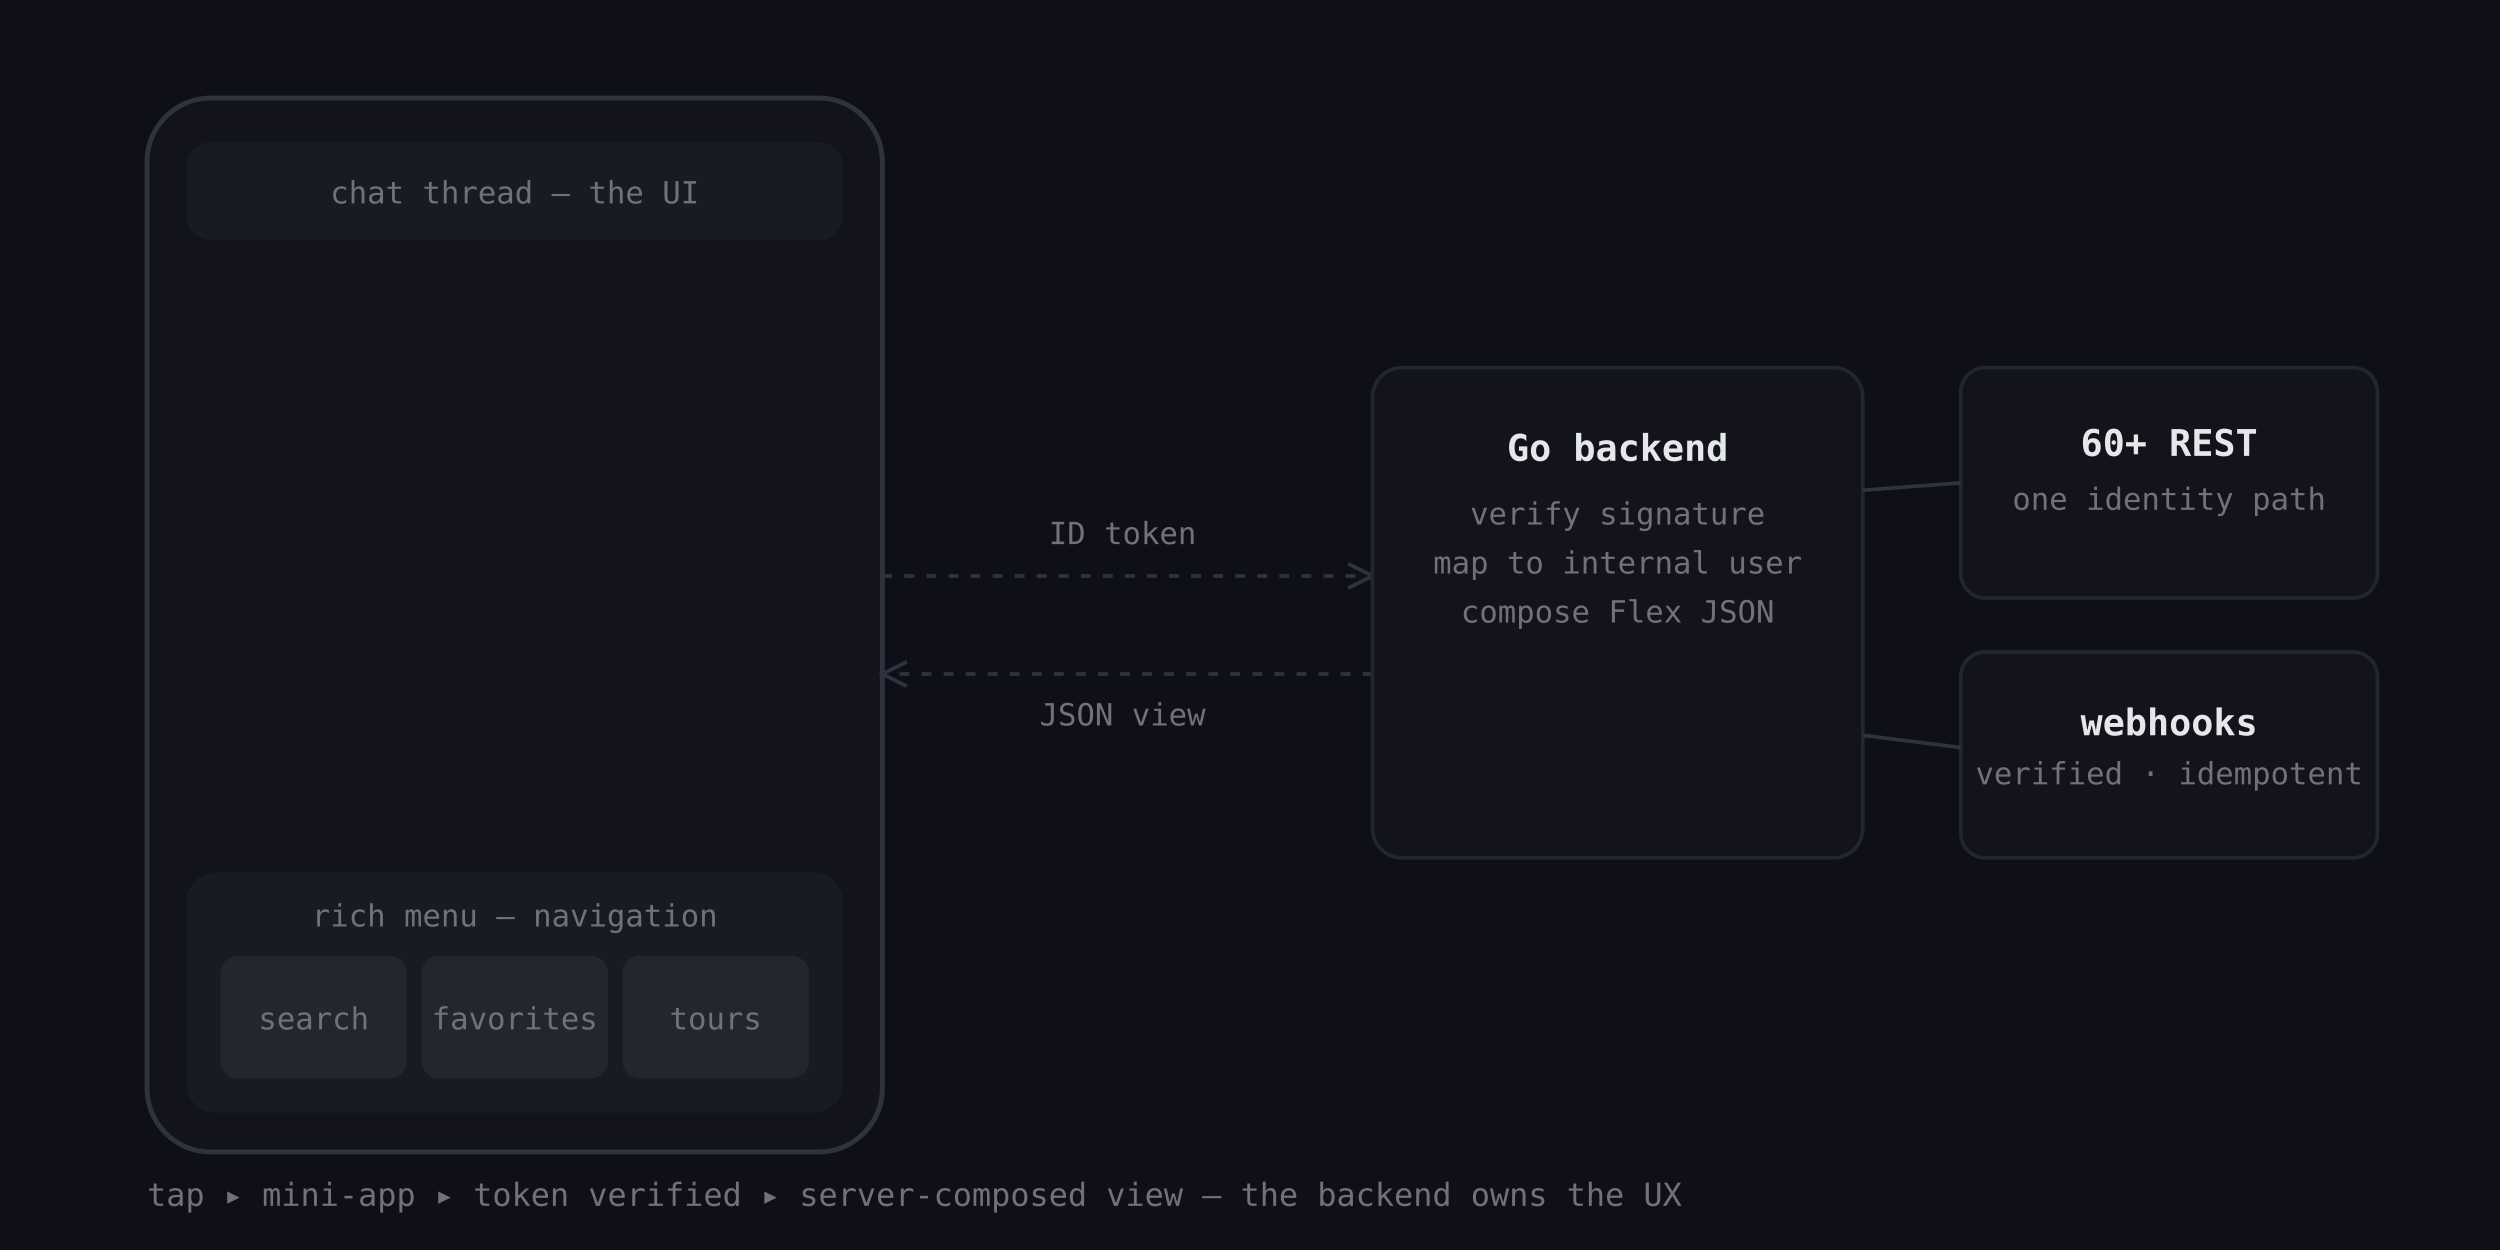
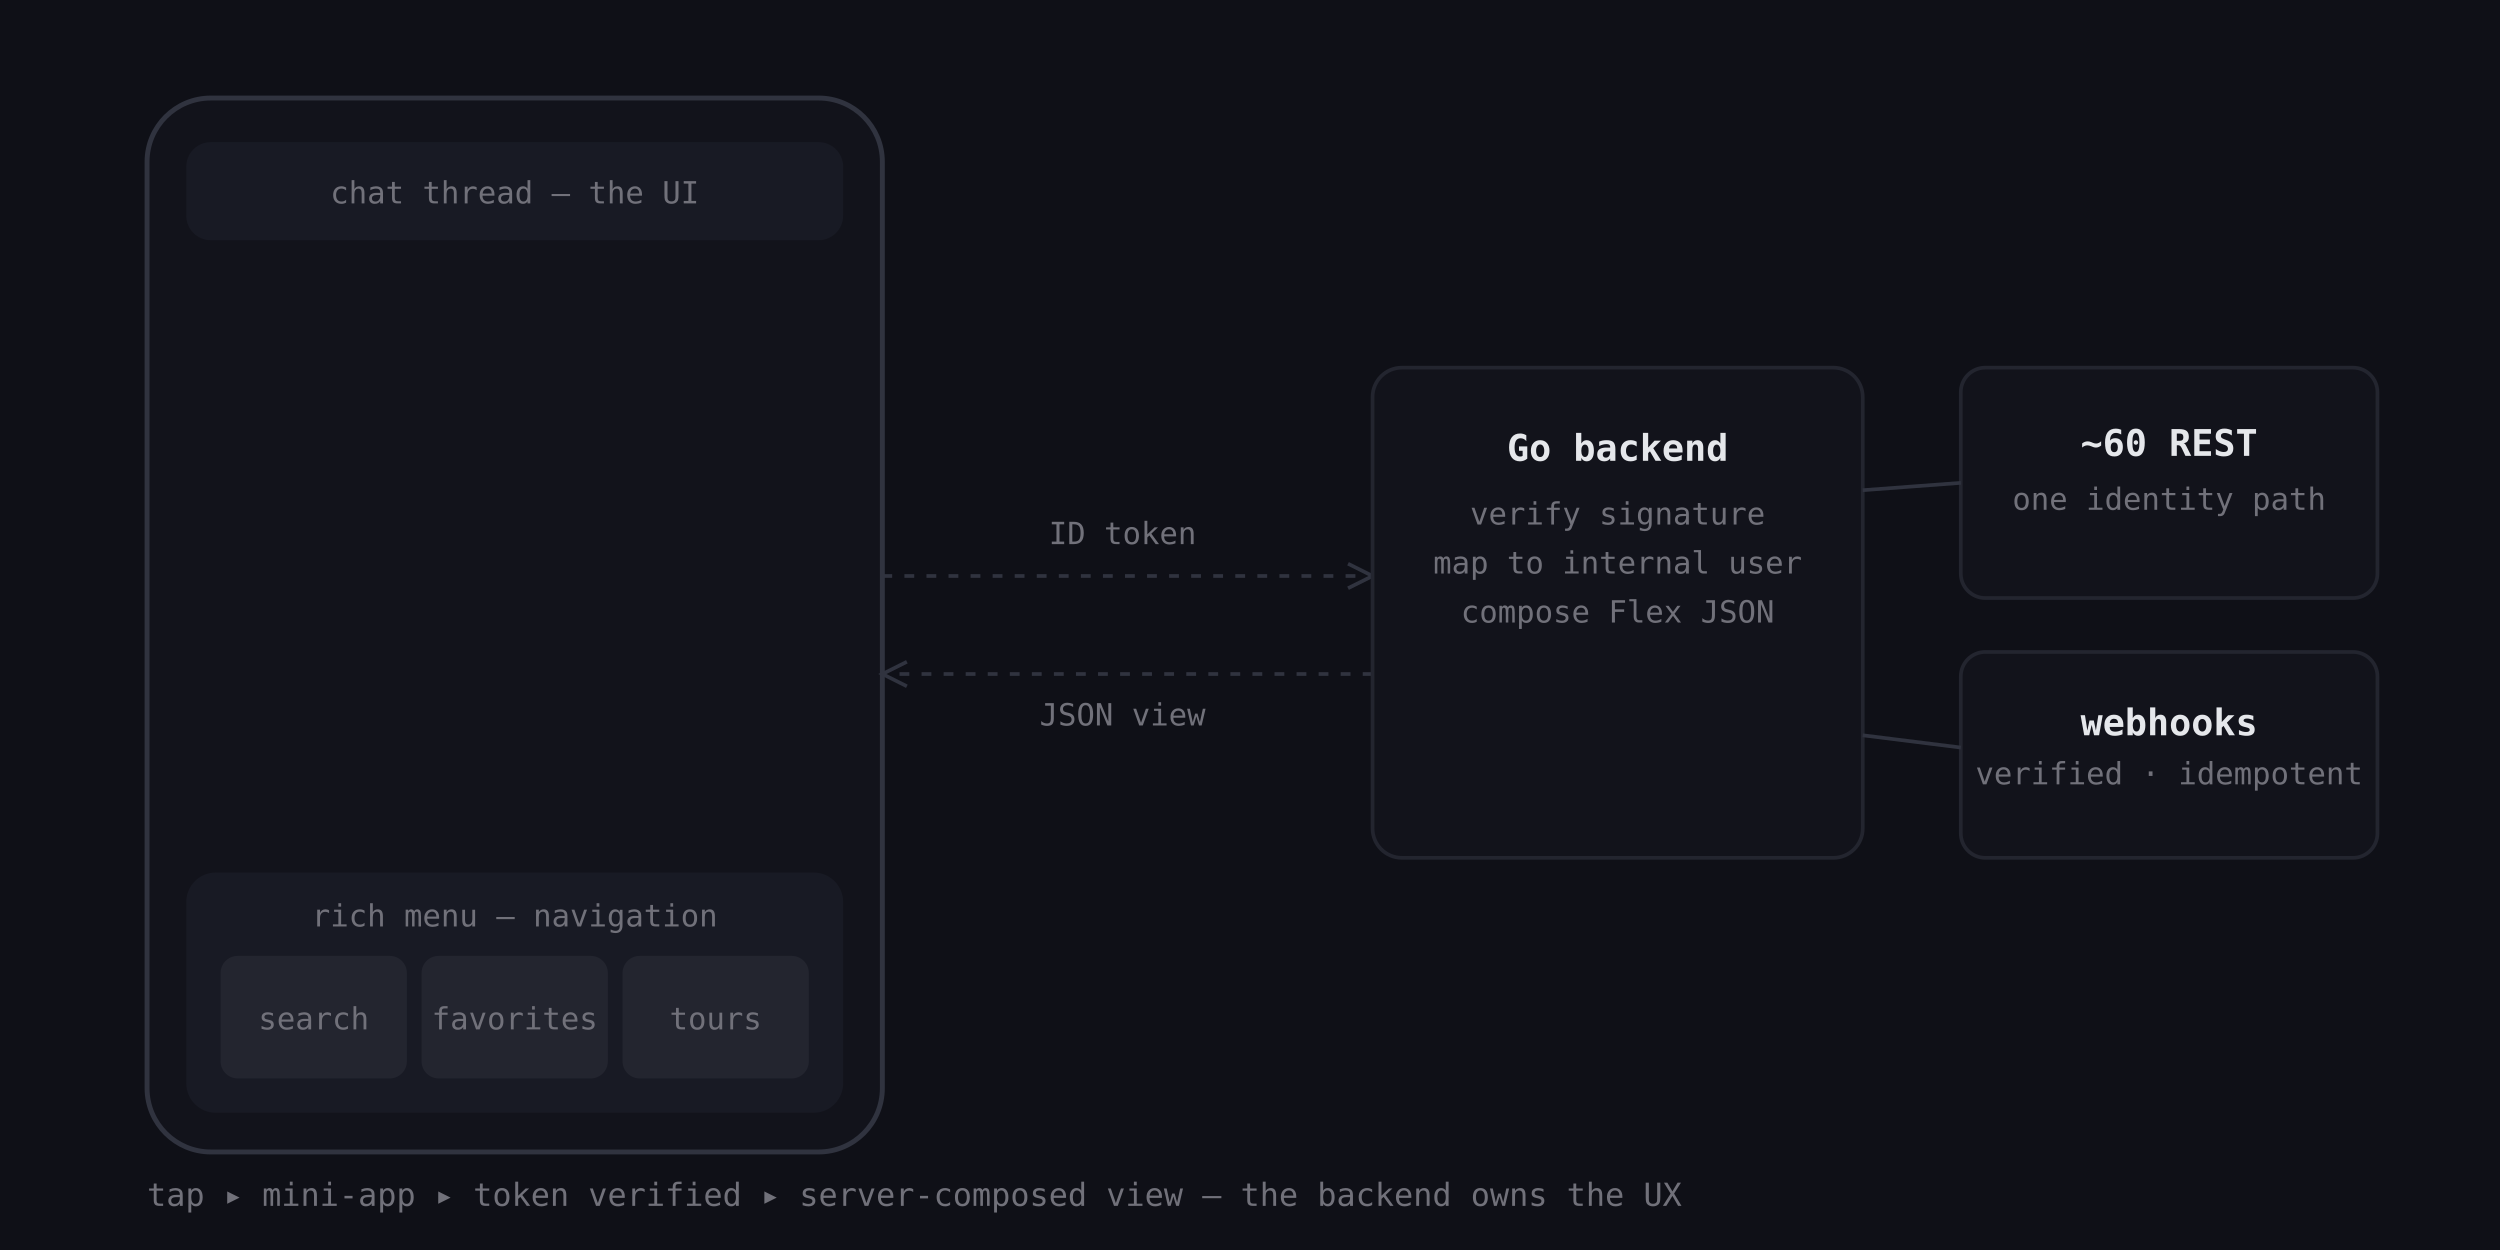
<svg xmlns="http://www.w3.org/2000/svg" viewBox="0 0 1020 510" font-family="ui-monospace,Menlo,monospace">
  <style>
    .box{fill:#12131b;stroke:#23252f;stroke-width:1.5}
    .lbl{fill:#e5e7eb;font-size:15px;font-weight:600}
    .sub{fill:#71717a;font-size:12.5px}
    .cap{fill:#71717a;font-size:13px}
    .line{stroke:#30333f;stroke-width:1.5;fill:none}
    .dot{fill:#38bdf8;opacity:0}
    @keyframes tapmenu{0%,4%{opacity:0;r:6}7%{opacity:0.85;r:10}12%{opacity:0;r:16}100%{opacity:0}}
    @keyframes liff{0%,10%{opacity:0}16%,100%{opacity:1}}
    @keyframes token{0%,18%{transform:translate(360px,235px);opacity:0}20%{opacity:1}32%{transform:translate(560px,235px);opacity:1}34%,100%{opacity:0}}
    @keyframes verify{0%,32%{stroke:#23252f}36%,46%{stroke:#34d399}52%,100%{stroke:#23252f}}
    @keyframes vtext{0%,34%{opacity:0}38%,50%{opacity:1}56%,100%{opacity:0}}
    @keyframes resp{0%,52%{transform:translate(560px,275px);opacity:0}54%{opacity:1}66%{transform:translate(360px,275px);opacity:1}68%,100%{opacity:0}}
    @keyframes cards2{0%,66%{opacity:0}72%,100%{opacity:1}}
    .atap{animation:tapmenu 12s linear infinite}
    .aliff{animation:liff 12s linear infinite}
    .atoken{animation:token 12s linear infinite}
    .averify{animation:verify 12s linear infinite}
    .avtext{animation:vtext 12s linear infinite}
    .aresp{animation:resp 12s linear infinite}
    .acards{animation:cards2 12s linear infinite}
    @media (prefers-reduced-motion:reduce){*{animation:none!important}.dot{opacity:0}.aliff,.acards{opacity:1}.atap,.avtext{opacity:0}}
  </style>
  <rect width="1020" height="510" fill="#0f1017" />
  <rect x="60" y="40" width="300" height="430" rx="26" fill="#12131b" stroke="#30333f" stroke-width="2" />
  <rect x="76" y="58" width="268" height="40" rx="10" fill="#181a24" />
  <text class="sub" x="210" y="83" text-anchor="middle" fill="#a1a1aa">chat thread — the UI</text>
  <g class="aliff" opacity="0">
    <rect x="76" y="112" width="268" height="228" rx="12" fill="#181a24" stroke="#30333f" stroke-width="1.2" />
    <text class="sub" x="92" y="138" fill="#a1a1aa">LIFF mini-app</text>
    <rect x="92" y="152" width="236" height="24" rx="6" fill="#23252f" />
    <text class="sub" x="102" y="169" font-size="11">area · price · layout</text>
    <g class="acards" opacity="0">
      <rect x="92" y="190" width="110" height="120" rx="9" fill="#12131b" stroke="#38bdf8" stroke-width="1" />
      <rect x="100" y="198" width="94" height="44" rx="5" fill="#23252f" />
      <rect x="100" y="252" width="70" height="7" rx="3.5" fill="#30333f" />
      <rect x="100" y="266" width="50" height="7" rx="3.5" fill="#30333f" />
      <rect x="218" y="190" width="110" height="120" rx="9" fill="#12131b" stroke="#23252f" stroke-width="1" />
      <rect x="226" y="198" width="94" height="44" rx="5" fill="#23252f" />
      <rect x="226" y="252" width="70" height="7" rx="3.5" fill="#30333f" />
      <rect x="226" y="266" width="50" height="7" rx="3.5" fill="#30333f" />
    </g>
  </g>
  <rect x="76" y="356" width="268" height="98" rx="12" fill="#181a24" />
  <text class="sub" x="210" y="378" text-anchor="middle">rich menu — navigation</text>
  <g fill="#23252f">
    <rect x="90" y="390" width="76" height="50" rx="7" />
    <rect x="172" y="390" width="76" height="50" rx="7" />
    <rect x="254" y="390" width="76" height="50" rx="7" />
  </g>
  <text class="sub" x="128" y="420" text-anchor="middle" font-size="11">search</text>
  <text class="sub" x="210" y="420" text-anchor="middle" font-size="11">favorites</text>
  <text class="sub" x="292" y="420" text-anchor="middle" font-size="11">tours</text>
  <circle class="atap" cx="128" cy="415" r="6" fill="none" stroke="#38bdf8" stroke-width="2" opacity="0" />
  <line class="line" x1="360" y1="235" x2="556" y2="235" stroke-dasharray="4 5" />
  <path d="M550 230 L560 235 L550 240" class="line" />
  <text class="sub" x="458" y="222" text-anchor="middle">ID token</text>
  <line class="line" x1="560" y1="275" x2="364" y2="275" stroke-dasharray="4 5" />
  <path d="M370 270 L360 275 L370 280" class="line" />
  <text class="sub" x="458" y="296" text-anchor="middle">JSON view</text>
  <rect class="box averify" x="560" y="150" width="200" height="200" rx="12" />
  <text class="lbl" x="660" y="188" text-anchor="middle">Go backend</text>
  <text class="sub" x="660" y="214" text-anchor="middle">verify signature</text>
  <text class="sub" x="660" y="234" text-anchor="middle">map to internal user</text>
  <text class="sub" x="660" y="254" text-anchor="middle">compose Flex JSON</text>
  <text class="sub avtext" x="660" y="290" text-anchor="middle" fill="#34d399" opacity="0">✓ token valid · user #4821</text>
  <rect class="box" x="800" y="150" width="170" height="94" rx="10" />
-   <text class="lbl" x="885" y="186" text-anchor="middle" font-size="14">60+ REST</text>
+   <text class="lbl" x="885" y="186" text-anchor="middle" font-size="14">~60 REST</text>
  <text class="sub" x="885" y="208" text-anchor="middle">one identity path</text>
  <rect class="box" x="800" y="266" width="170" height="84" rx="10" />
  <text class="lbl" x="885" y="300" text-anchor="middle" font-size="14">webhooks</text>
  <text class="sub" x="885" y="320" text-anchor="middle">verified · idempotent</text>
  <line class="line" x1="760" y1="200" x2="800" y2="197" />
  <line class="line" x1="760" y1="300" x2="800" y2="305" />
  <circle class="dot atoken" r="5.5" />
  <circle class="dot aresp" r="5.5" fill="#818cf8" />
  <text class="cap" x="60" y="492">tap ▸ mini-app ▸ token verified ▸ server-composed view — the backend owns the UX</text>
</svg>
